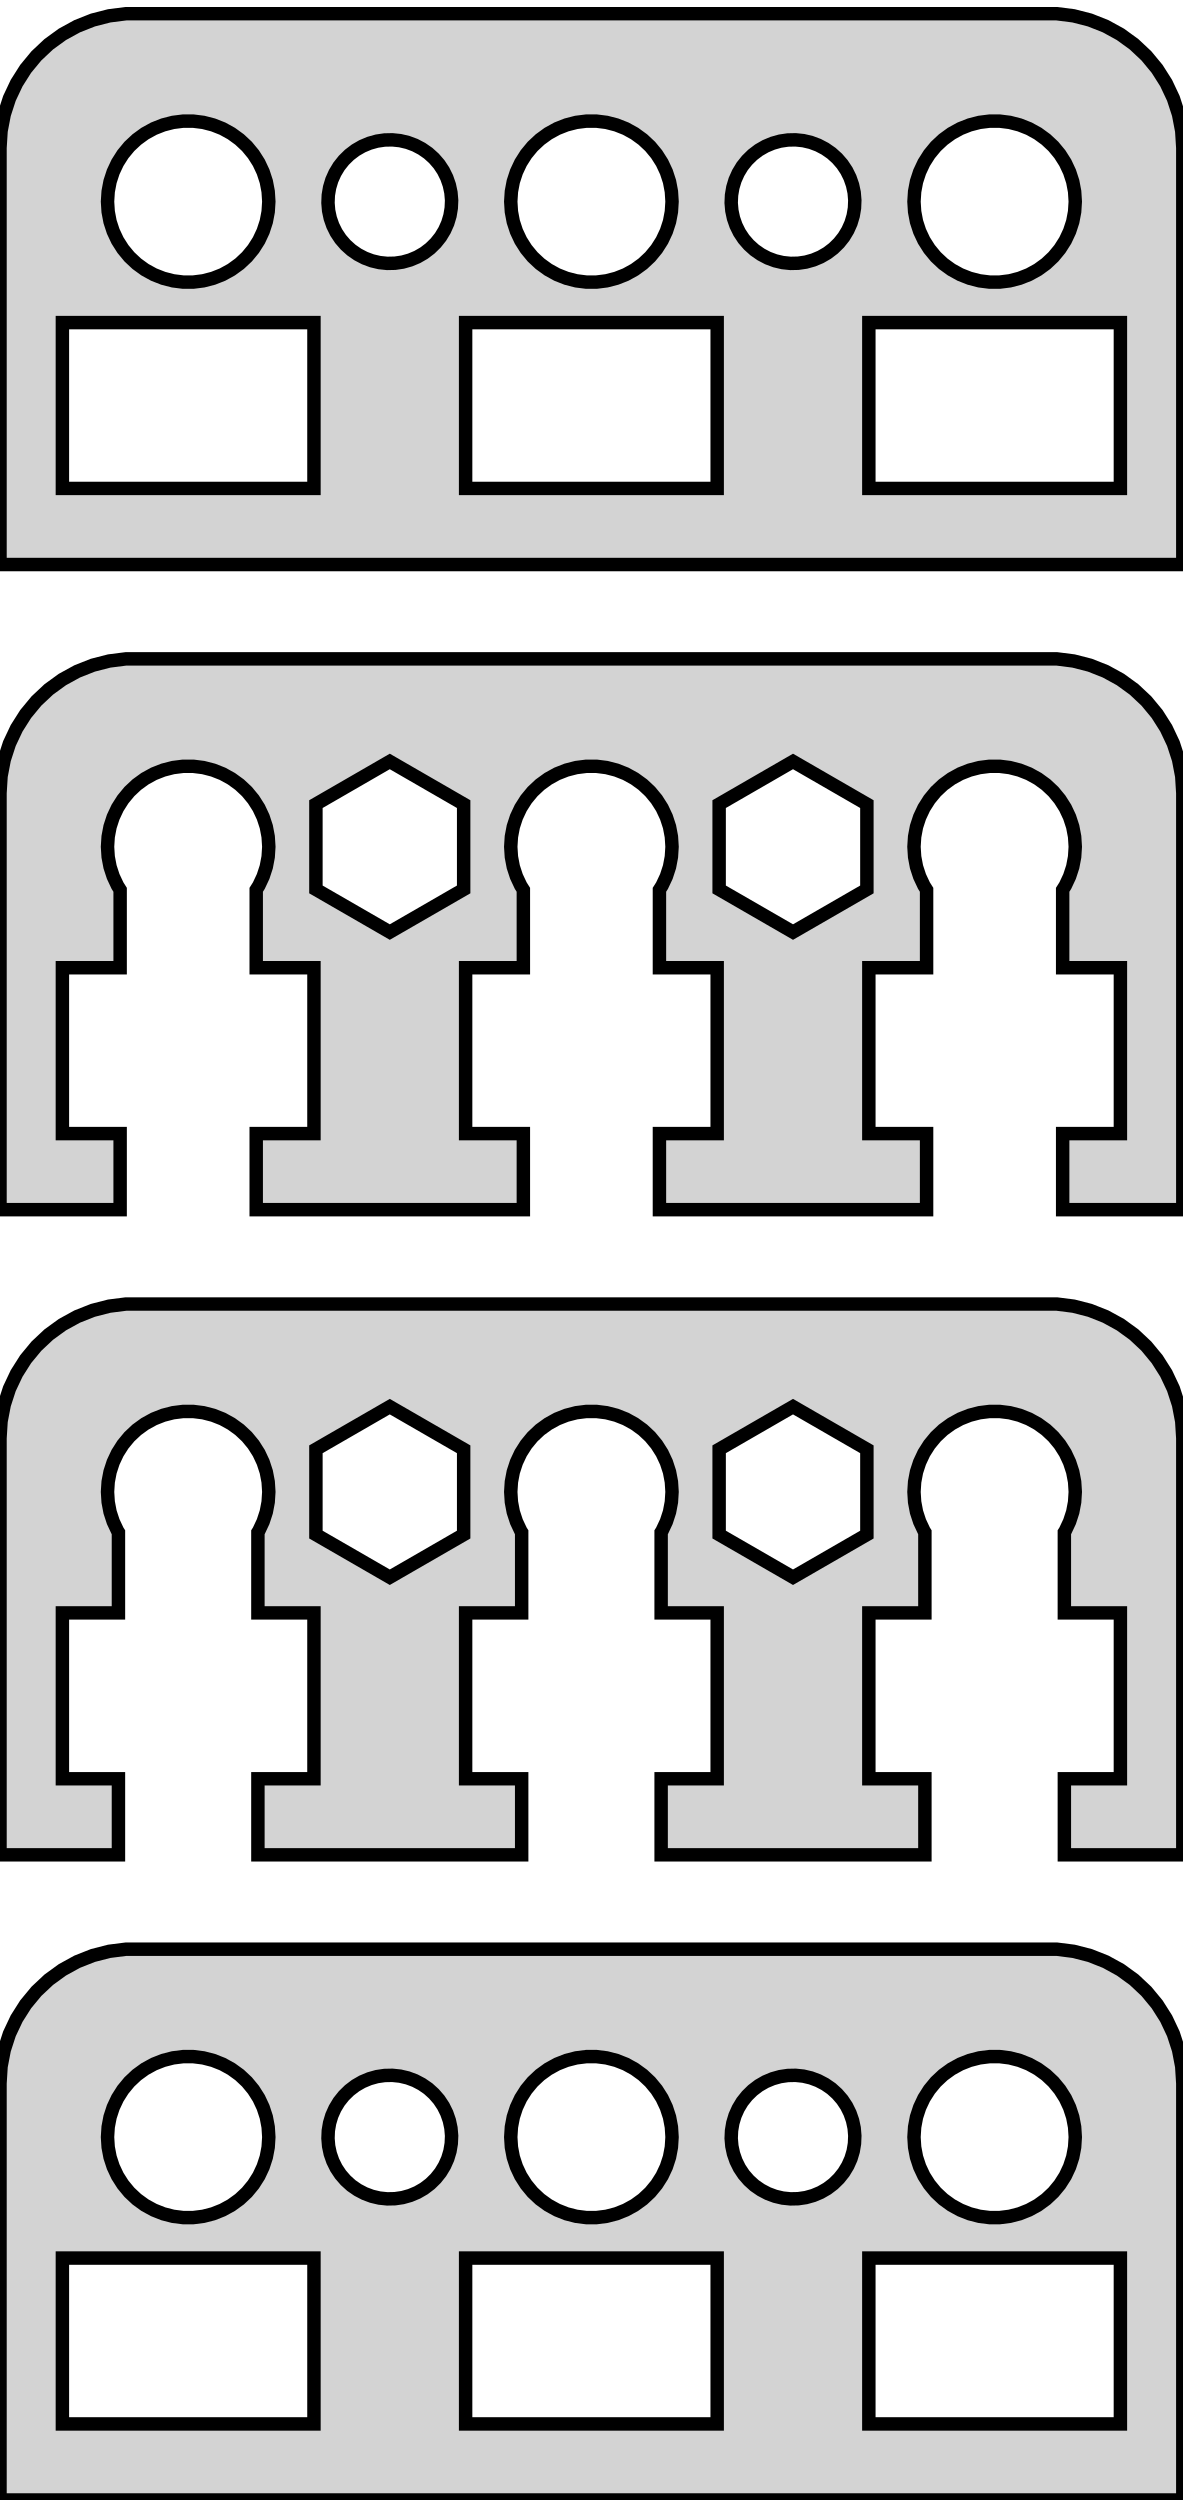
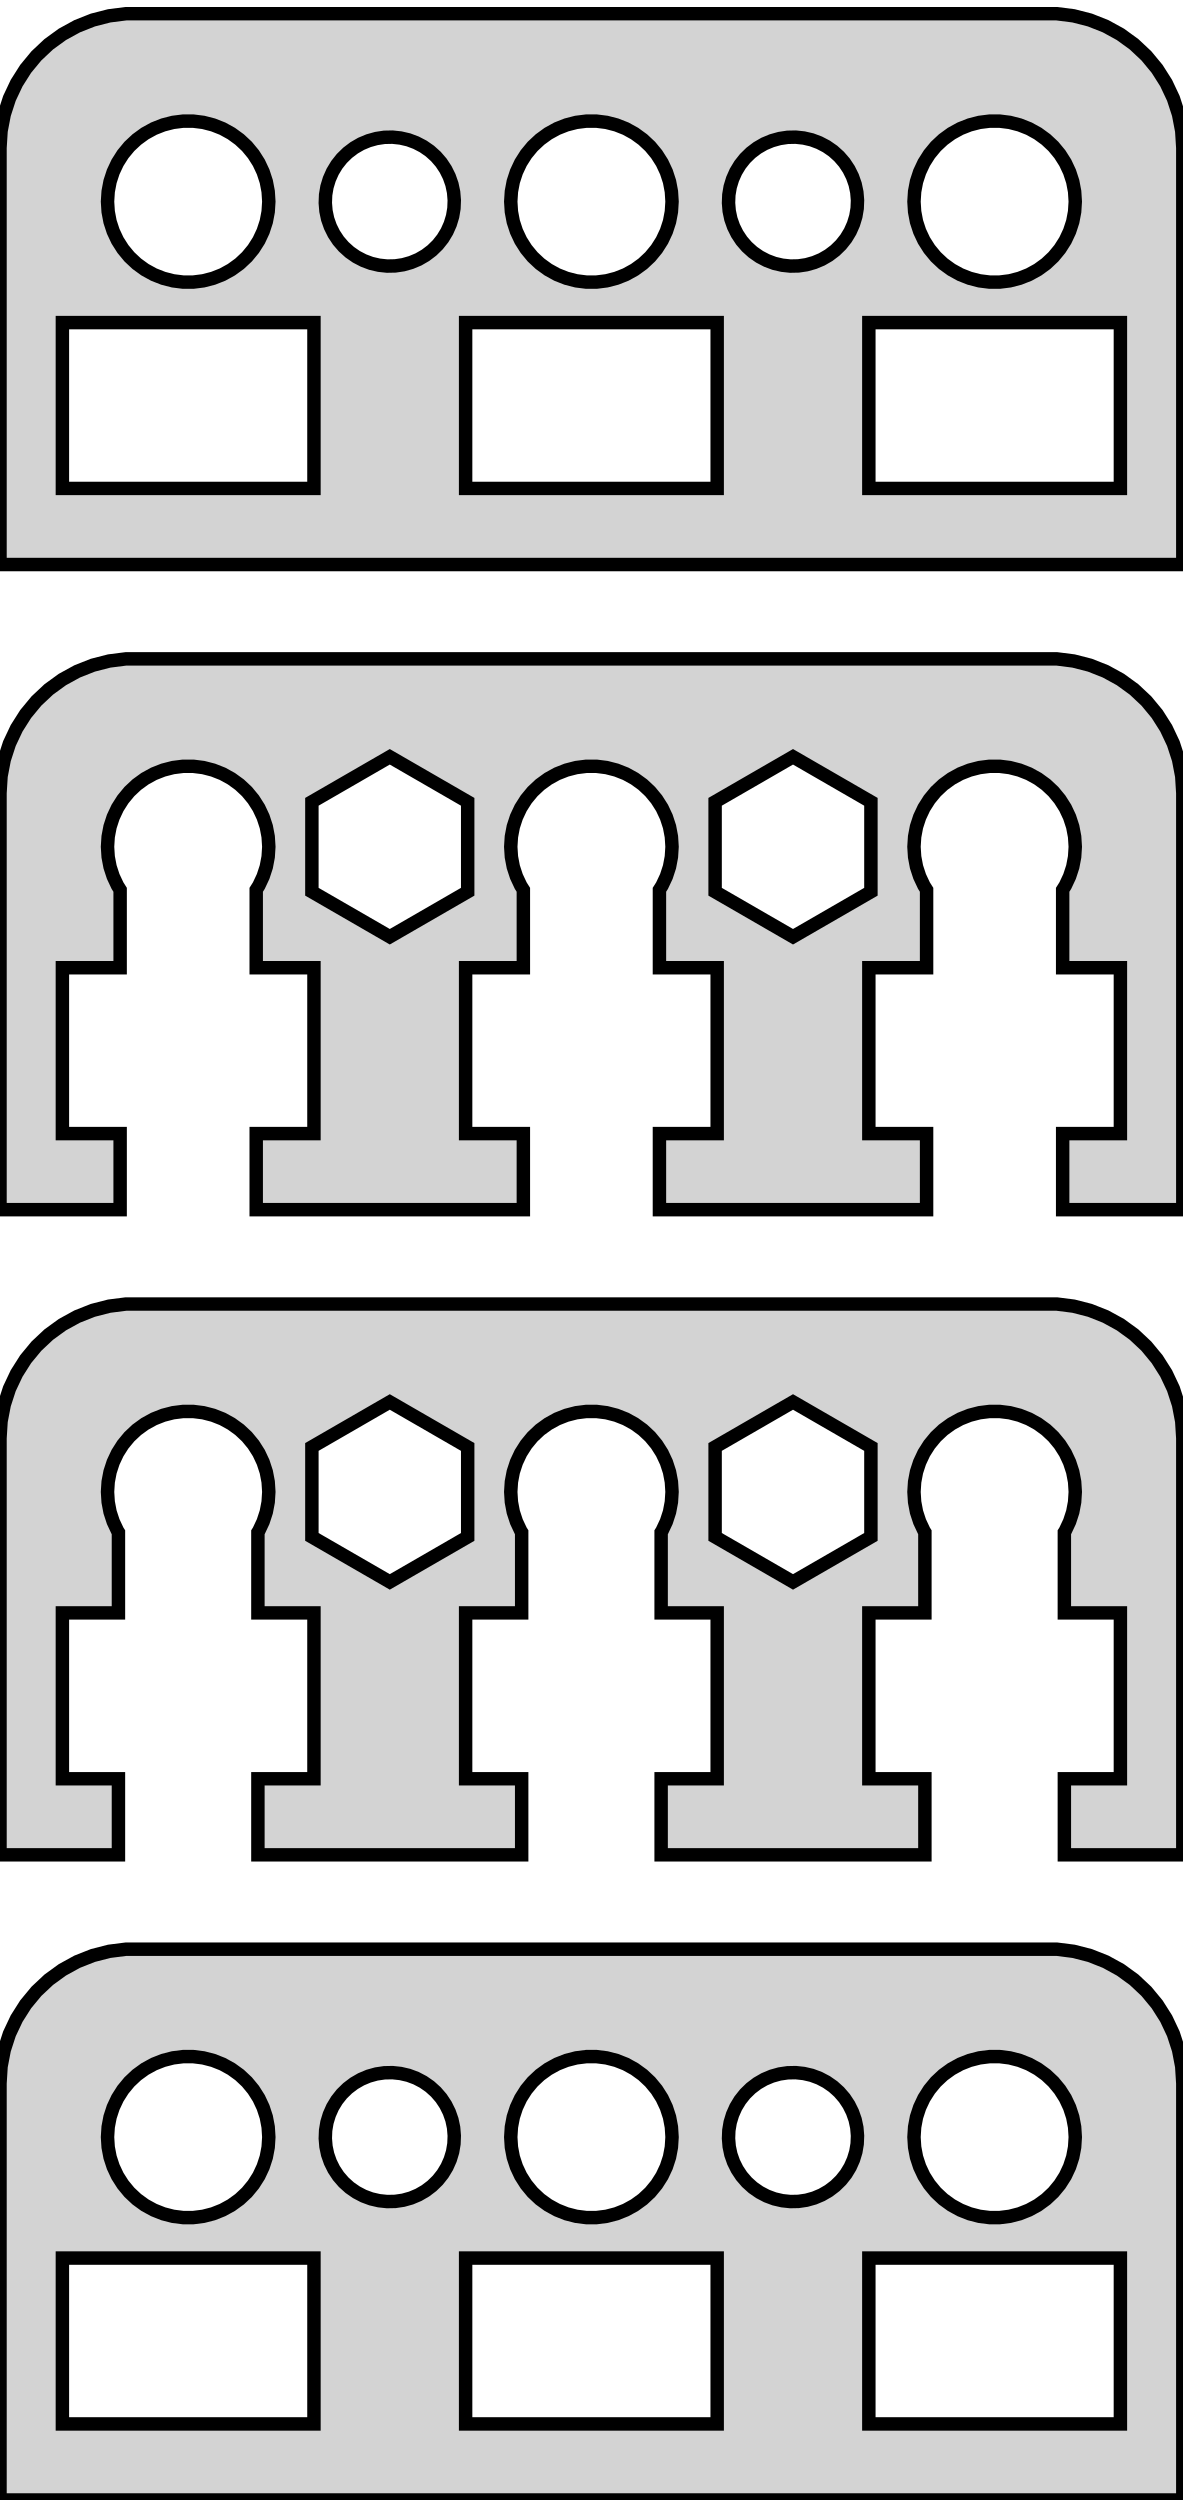
<svg xmlns="http://www.w3.org/2000/svg" width="44mm" height="93mm" viewBox="-22 -93 44 93" version="1.1">
-   <path d=" M 22,-87.5 L 21.961,-88.127 L 21.843,-88.743 L 21.649,-89.341 L 21.381,-89.909 L 21.045,-90.439  L 20.645,-90.923 L 20.187,-91.353 L 19.679,-91.722 L 19.129,-92.024 L 18.545,-92.255 L 17.937,-92.411  L 17.314,-92.49 L -17.314,-92.49 L -17.937,-92.411 L -18.545,-92.255 L -19.129,-92.024 L -19.679,-91.722  L -20.187,-91.353 L -20.645,-90.923 L -21.045,-90.439 L -21.381,-89.909 L -21.649,-89.341 L -21.843,-88.743  L -21.961,-88.127 L -22,-87.5 L -22,-72 L 22,-72 z M -15.188,-82.506 L -15.562,-82.553 L -15.927,-82.647 L -16.277,-82.785 L -16.608,-82.967 L -16.912,-83.188  L -17.187,-83.446 L -17.427,-83.737 L -17.629,-84.055 L -17.789,-84.396 L -17.906,-84.754 L -17.976,-85.124  L -18,-85.5 L -17.976,-85.876 L -17.906,-86.246 L -17.789,-86.604 L -17.629,-86.945 L -17.427,-87.263  L -17.187,-87.554 L -16.912,-87.811 L -16.608,-88.033 L -16.277,-88.215 L -15.927,-88.353 L -15.562,-88.447  L -15.188,-88.494 L -14.812,-88.494 L -14.438,-88.447 L -14.073,-88.353 L -13.723,-88.215 L -13.393,-88.033  L -13.088,-87.811 L -12.813,-87.554 L -12.573,-87.263 L -12.371,-86.945 L -12.211,-86.604 L -12.094,-86.246  L -12.024,-85.876 L -12,-85.5 L -12.024,-85.124 L -12.094,-84.754 L -12.211,-84.396 L -12.371,-84.055  L -12.573,-83.737 L -12.813,-83.446 L -13.088,-83.188 L -13.393,-82.967 L -13.723,-82.785 L -14.073,-82.647  L -14.438,-82.553 L -14.812,-82.506 z M 14.812,-82.506 L 14.438,-82.553 L 14.073,-82.647 L 13.723,-82.785 L 13.393,-82.967 L 13.088,-83.188  L 12.813,-83.446 L 12.573,-83.737 L 12.371,-84.055 L 12.211,-84.396 L 12.094,-84.754 L 12.024,-85.124  L 12,-85.5 L 12.024,-85.876 L 12.094,-86.246 L 12.211,-86.604 L 12.371,-86.945 L 12.573,-87.263  L 12.813,-87.554 L 13.088,-87.811 L 13.393,-88.033 L 13.723,-88.215 L 14.073,-88.353 L 14.438,-88.447  L 14.812,-88.494 L 15.188,-88.494 L 15.562,-88.447 L 15.927,-88.353 L 16.277,-88.215 L 16.608,-88.033  L 16.912,-87.811 L 17.187,-87.554 L 17.427,-87.263 L 17.629,-86.945 L 17.789,-86.604 L 17.906,-86.246  L 17.976,-85.876 L 18,-85.5 L 17.976,-85.124 L 17.906,-84.754 L 17.789,-84.396 L 17.629,-84.055  L 17.427,-83.737 L 17.187,-83.446 L 16.912,-83.188 L 16.608,-82.967 L 16.277,-82.785 L 15.927,-82.647  L 15.562,-82.553 L 15.188,-82.506 z M -0.188,-82.506 L -0.562,-82.553 L -0.927,-82.647 L -1.277,-82.785 L -1.607,-82.967 L -1.912,-83.188  L -2.187,-83.446 L -2.427,-83.737 L -2.629,-84.055 L -2.789,-84.396 L -2.906,-84.754 L -2.976,-85.124  L -3,-85.5 L -2.976,-85.876 L -2.906,-86.246 L -2.789,-86.604 L -2.629,-86.945 L -2.427,-87.263  L -2.187,-87.554 L -1.912,-87.811 L -1.607,-88.033 L -1.277,-88.215 L -0.927,-88.353 L -0.562,-88.447  L -0.188,-88.494 L 0.188,-88.494 L 0.562,-88.447 L 0.927,-88.353 L 1.277,-88.215 L 1.607,-88.033  L 1.912,-87.811 L 2.187,-87.554 L 2.427,-87.263 L 2.629,-86.945 L 2.789,-86.604 L 2.906,-86.246  L 2.976,-85.876 L 3,-85.5 L 2.976,-85.124 L 2.906,-84.754 L 2.789,-84.396 L 2.629,-84.055  L 2.427,-83.737 L 2.187,-83.446 L 1.912,-83.188 L 1.607,-82.967 L 1.277,-82.785 L 0.927,-82.647  L 0.562,-82.553 L 0.188,-82.506 z M 7.116,-83.232 L 6.835,-83.298 L 6.564,-83.399 L 6.309,-83.533 L 6.071,-83.698 L 5.857,-83.891  L 5.668,-84.109 L 5.508,-84.35 L 5.38,-84.609 L 5.285,-84.882 L 5.225,-85.164 L 5.2,-85.452  L 5.213,-85.74 L 5.261,-86.025 L 5.344,-86.302 L 5.462,-86.566 L 5.611,-86.813 L 5.791,-87.039  L 5.997,-87.241 L 6.227,-87.416 L 6.477,-87.56 L 6.744,-87.672 L 7.022,-87.75 L 7.308,-87.792  L 7.596,-87.798 L 7.884,-87.768 L 8.165,-87.702 L 8.435,-87.601 L 8.691,-87.467 L 8.929,-87.302  L 9.143,-87.109 L 9.332,-86.891 L 9.492,-86.65 L 9.62,-86.391 L 9.715,-86.118 L 9.775,-85.836  L 9.799,-85.548 L 9.787,-85.26 L 9.739,-84.975 L 9.656,-84.698 L 9.538,-84.434 L 9.389,-84.187  L 9.209,-83.961 L 9.003,-83.759 L 8.773,-83.584 L 8.523,-83.44 L 8.256,-83.328 L 7.978,-83.25  L 7.692,-83.208 L 7.404,-83.202 z M -7.884,-83.232 L -8.165,-83.298 L -8.435,-83.399 L -8.691,-83.533 L -8.929,-83.698 L -9.143,-83.891  L -9.332,-84.109 L -9.492,-84.35 L -9.62,-84.609 L -9.715,-84.882 L -9.775,-85.164 L -9.799,-85.452  L -9.787,-85.74 L -9.739,-86.025 L -9.656,-86.302 L -9.538,-86.566 L -9.389,-86.813 L -9.209,-87.039  L -9.003,-87.241 L -8.773,-87.416 L -8.523,-87.56 L -8.256,-87.672 L -7.978,-87.75 L -7.692,-87.792  L -7.404,-87.798 L -7.116,-87.768 L -6.835,-87.702 L -6.564,-87.601 L -6.309,-87.467 L -6.071,-87.302  L -5.857,-87.109 L -5.668,-86.891 L -5.508,-86.65 L -5.38,-86.391 L -5.285,-86.118 L -5.225,-85.836  L -5.2,-85.548 L -5.213,-85.26 L -5.261,-84.975 L -5.344,-84.698 L -5.462,-84.434 L -5.611,-84.187  L -5.791,-83.961 L -5.997,-83.759 L -6.227,-83.584 L -6.477,-83.44 L -6.744,-83.328 L -7.022,-83.25  L -7.308,-83.208 L -7.596,-83.202 z M -19.679,-74.83 L -19.679,-81 L -10.321,-81 L -10.321,-74.83 z M -4.679,-74.83 L -4.679,-81 L 4.679,-81 L 4.679,-74.83 z M 10.321,-74.83 L 10.321,-81 L 19.679,-81 L 19.679,-74.83 z M -17.531,-50.83 L -19.679,-50.83 L -19.679,-57 L -17.531,-57 L -17.531,-59.9 L -17.629,-60.055  L -17.789,-60.396 L -17.906,-60.754 L -17.976,-61.124 L -18,-61.5 L -17.976,-61.876 L -17.906,-62.246  L -17.789,-62.604 L -17.629,-62.945 L -17.427,-63.263 L -17.187,-63.554 L -16.912,-63.812 L -16.608,-64.033  L -16.277,-64.215 L -15.927,-64.353 L -15.562,-64.447 L -15.188,-64.494 L -14.812,-64.494 L -14.438,-64.447  L -14.073,-64.353 L -13.723,-64.215 L -13.393,-64.033 L -13.088,-63.812 L -12.813,-63.554 L -12.573,-63.263  L -12.371,-62.945 L -12.211,-62.604 L -12.094,-62.246 L -12.024,-61.876 L -12,-61.5 L -12.024,-61.124  L -12.094,-60.754 L -12.211,-60.396 L -12.371,-60.055 L -12.469,-59.9 L -12.469,-57 L -10.321,-57  L -10.321,-50.83 L -12.469,-50.83 L -12.469,-48 L -2.531,-48 L -2.531,-50.83 L -4.679,-50.83  L -4.679,-57 L -2.531,-57 L -2.531,-59.9 L -2.629,-60.055 L -2.789,-60.396 L -2.906,-60.754  L -2.976,-61.124 L -3,-61.5 L -2.976,-61.876 L -2.906,-62.246 L -2.789,-62.604 L -2.629,-62.945  L -2.427,-63.263 L -2.187,-63.554 L -1.912,-63.812 L -1.607,-64.033 L -1.277,-64.215 L -0.927,-64.353  L -0.562,-64.447 L -0.188,-64.494 L 0.188,-64.494 L 0.562,-64.447 L 0.927,-64.353 L 1.277,-64.215  L 1.607,-64.033 L 1.912,-63.812 L 2.187,-63.554 L 2.427,-63.263 L 2.629,-62.945 L 2.789,-62.604  L 2.906,-62.246 L 2.976,-61.876 L 3,-61.5 L 2.976,-61.124 L 2.906,-60.754 L 2.789,-60.396  L 2.629,-60.055 L 2.531,-59.9 L 2.531,-57 L 4.679,-57 L 4.679,-50.83 L 2.531,-50.83  L 2.531,-48 L 12.469,-48 L 12.469,-50.83 L 10.321,-50.83 L 10.321,-57 L 12.469,-57  L 12.469,-59.9 L 12.371,-60.055 L 12.211,-60.396 L 12.094,-60.754 L 12.024,-61.124 L 12,-61.5  L 12.024,-61.876 L 12.094,-62.246 L 12.211,-62.604 L 12.371,-62.945 L 12.573,-63.263 L 12.813,-63.554  L 13.088,-63.812 L 13.393,-64.033 L 13.723,-64.215 L 14.073,-64.353 L 14.438,-64.447 L 14.812,-64.494  L 15.188,-64.494 L 15.562,-64.447 L 15.927,-64.353 L 16.277,-64.215 L 16.608,-64.033 L 16.912,-63.812  L 17.187,-63.554 L 17.427,-63.263 L 17.629,-62.945 L 17.789,-62.604 L 17.906,-62.246 L 17.976,-61.876  L 18,-61.5 L 17.976,-61.124 L 17.906,-60.754 L 17.789,-60.396 L 17.629,-60.055 L 17.531,-59.9  L 17.531,-57 L 19.679,-57 L 19.679,-50.83 L 17.531,-50.83 L 17.531,-48 L 22,-48  L 22,-63.5 L 21.961,-64.127 L 21.843,-64.743 L 21.649,-65.341 L 21.381,-65.909 L 21.045,-66.439  L 20.645,-66.923 L 20.187,-67.353 L 19.679,-67.722 L 19.129,-68.024 L 18.545,-68.255 L 17.937,-68.411  L 17.314,-68.49 L -17.314,-68.49 L -17.937,-68.411 L -18.545,-68.255 L -19.129,-68.024 L -19.679,-67.722  L -20.187,-67.353 L -20.645,-66.923 L -21.045,-66.439 L -21.381,-65.909 L -21.649,-65.341 L -21.843,-64.743  L -21.961,-64.127 L -22,-63.5 L -22,-48 L -17.531,-48 z M -10.248,-59.913 L -10.248,-63.087 L -7.5,-64.674 L -4.752,-63.087 L -4.752,-59.913 L -7.5,-58.327  z M 4.752,-59.913 L 4.752,-63.087 L 7.5,-64.674 L 10.248,-63.087 L 10.248,-59.913 L 7.5,-58.327  z M -17.594,-26.83 L -19.679,-26.83 L -19.679,-33 L -17.594,-33 L -17.594,-36 L -17.629,-36.055  L -17.789,-36.396 L -17.906,-36.754 L -17.976,-37.124 L -18,-37.5 L -17.976,-37.876 L -17.906,-38.246  L -17.789,-38.604 L -17.629,-38.945 L -17.427,-39.263 L -17.187,-39.554 L -16.912,-39.812 L -16.608,-40.033  L -16.277,-40.215 L -15.927,-40.353 L -15.562,-40.447 L -15.188,-40.494 L -14.812,-40.494 L -14.438,-40.447  L -14.073,-40.353 L -13.723,-40.215 L -13.393,-40.033 L -13.088,-39.812 L -12.813,-39.554 L -12.573,-39.263  L -12.371,-38.945 L -12.211,-38.604 L -12.094,-38.246 L -12.024,-37.876 L -12,-37.5 L -12.024,-37.124  L -12.094,-36.754 L -12.211,-36.396 L -12.371,-36.055 L -12.406,-36 L -12.406,-33 L -10.321,-33  L -10.321,-26.83 L -12.406,-26.83 L -12.406,-24 L -2.594,-24 L -2.594,-26.83 L -4.679,-26.83  L -4.679,-33 L -2.594,-33 L -2.594,-36 L -2.629,-36.055 L -2.789,-36.396 L -2.906,-36.754  L -2.976,-37.124 L -3,-37.5 L -2.976,-37.876 L -2.906,-38.246 L -2.789,-38.604 L -2.629,-38.945  L -2.427,-39.263 L -2.187,-39.554 L -1.912,-39.812 L -1.607,-40.033 L -1.277,-40.215 L -0.927,-40.353  L -0.562,-40.447 L -0.188,-40.494 L 0.188,-40.494 L 0.562,-40.447 L 0.927,-40.353 L 1.277,-40.215  L 1.607,-40.033 L 1.912,-39.812 L 2.187,-39.554 L 2.427,-39.263 L 2.629,-38.945 L 2.789,-38.604  L 2.906,-38.246 L 2.976,-37.876 L 3,-37.5 L 2.976,-37.124 L 2.906,-36.754 L 2.789,-36.396  L 2.629,-36.055 L 2.594,-36 L 2.594,-33 L 4.679,-33 L 4.679,-26.83 L 2.594,-26.83  L 2.594,-24 L 12.406,-24 L 12.406,-26.83 L 10.321,-26.83 L 10.321,-33 L 12.406,-33  L 12.406,-36 L 12.371,-36.055 L 12.211,-36.396 L 12.094,-36.754 L 12.024,-37.124 L 12,-37.5  L 12.024,-37.876 L 12.094,-38.246 L 12.211,-38.604 L 12.371,-38.945 L 12.573,-39.263 L 12.813,-39.554  L 13.088,-39.812 L 13.393,-40.033 L 13.723,-40.215 L 14.073,-40.353 L 14.438,-40.447 L 14.812,-40.494  L 15.188,-40.494 L 15.562,-40.447 L 15.927,-40.353 L 16.277,-40.215 L 16.608,-40.033 L 16.912,-39.812  L 17.187,-39.554 L 17.427,-39.263 L 17.629,-38.945 L 17.789,-38.604 L 17.906,-38.246 L 17.976,-37.876  L 18,-37.5 L 17.976,-37.124 L 17.906,-36.754 L 17.789,-36.396 L 17.629,-36.055 L 17.594,-36  L 17.594,-33 L 19.679,-33 L 19.679,-26.83 L 17.594,-26.83 L 17.594,-24 L 22,-24  L 22,-39.5 L 21.961,-40.127 L 21.843,-40.743 L 21.649,-41.341 L 21.381,-41.909 L 21.045,-42.439  L 20.645,-42.923 L 20.187,-43.353 L 19.679,-43.722 L 19.129,-44.024 L 18.545,-44.255 L 17.937,-44.411  L 17.314,-44.49 L -17.314,-44.49 L -17.937,-44.411 L -18.545,-44.255 L -19.129,-44.024 L -19.679,-43.722  L -20.187,-43.353 L -20.645,-42.923 L -21.045,-42.439 L -21.381,-41.909 L -21.649,-41.341 L -21.843,-40.743  L -21.961,-40.127 L -22,-39.5 L -22,-24 L -17.594,-24 z M 4.752,-35.913 L 4.752,-39.087 L 7.5,-40.673 L 10.248,-39.087 L 10.248,-35.913 L 7.5,-34.327  z M -10.248,-35.913 L -10.248,-39.087 L -7.5,-40.673 L -4.752,-39.087 L -4.752,-35.913 L -7.5,-34.327  z M 22,-15.5 L 21.961,-16.127 L 21.843,-16.743 L 21.649,-17.341 L 21.381,-17.909 L 21.045,-18.439  L 20.645,-18.923 L 20.187,-19.353 L 19.679,-19.722 L 19.129,-20.024 L 18.545,-20.255 L 17.937,-20.411  L 17.314,-20.49 L -17.314,-20.49 L -17.937,-20.411 L -18.545,-20.255 L -19.129,-20.024 L -19.679,-19.722  L -20.187,-19.353 L -20.645,-18.923 L -21.045,-18.439 L -21.381,-17.909 L -21.649,-17.341 L -21.843,-16.743  L -21.961,-16.127 L -22,-15.5 L -22,-0 L 22,-0 z M -15.188,-10.506 L -15.562,-10.553 L -15.927,-10.647 L -16.277,-10.786 L -16.608,-10.967 L -16.912,-11.188  L -17.187,-11.446 L -17.427,-11.737 L -17.629,-12.055 L -17.789,-12.396 L -17.906,-12.754 L -17.976,-13.124  L -18,-13.5 L -17.976,-13.876 L -17.906,-14.246 L -17.789,-14.604 L -17.629,-14.945 L -17.427,-15.263  L -17.187,-15.554 L -16.912,-15.812 L -16.608,-16.033 L -16.277,-16.215 L -15.927,-16.353 L -15.562,-16.447  L -15.188,-16.494 L -14.812,-16.494 L -14.438,-16.447 L -14.073,-16.353 L -13.723,-16.215 L -13.393,-16.033  L -13.088,-15.812 L -12.813,-15.554 L -12.573,-15.263 L -12.371,-14.945 L -12.211,-14.604 L -12.094,-14.246  L -12.024,-13.876 L -12,-13.5 L -12.024,-13.124 L -12.094,-12.754 L -12.211,-12.396 L -12.371,-12.055  L -12.573,-11.737 L -12.813,-11.446 L -13.088,-11.188 L -13.393,-10.967 L -13.723,-10.786 L -14.073,-10.647  L -14.438,-10.553 L -14.812,-10.506 z M 14.812,-10.506 L 14.438,-10.553 L 14.073,-10.647 L 13.723,-10.786 L 13.393,-10.967 L 13.088,-11.188  L 12.813,-11.446 L 12.573,-11.737 L 12.371,-12.055 L 12.211,-12.396 L 12.094,-12.754 L 12.024,-13.124  L 12,-13.5 L 12.024,-13.876 L 12.094,-14.246 L 12.211,-14.604 L 12.371,-14.945 L 12.573,-15.263  L 12.813,-15.554 L 13.088,-15.812 L 13.393,-16.033 L 13.723,-16.215 L 14.073,-16.353 L 14.438,-16.447  L 14.812,-16.494 L 15.188,-16.494 L 15.562,-16.447 L 15.927,-16.353 L 16.277,-16.215 L 16.608,-16.033  L 16.912,-15.812 L 17.187,-15.554 L 17.427,-15.263 L 17.629,-14.945 L 17.789,-14.604 L 17.906,-14.246  L 17.976,-13.876 L 18,-13.5 L 17.976,-13.124 L 17.906,-12.754 L 17.789,-12.396 L 17.629,-12.055  L 17.427,-11.737 L 17.187,-11.446 L 16.912,-11.188 L 16.608,-10.967 L 16.277,-10.786 L 15.927,-10.647  L 15.562,-10.553 L 15.188,-10.506 z M -0.188,-10.506 L -0.562,-10.553 L -0.927,-10.647 L -1.277,-10.786 L -1.607,-10.967 L -1.912,-11.188  L -2.187,-11.446 L -2.427,-11.737 L -2.629,-12.055 L -2.789,-12.396 L -2.906,-12.754 L -2.976,-13.124  L -3,-13.5 L -2.976,-13.876 L -2.906,-14.246 L -2.789,-14.604 L -2.629,-14.945 L -2.427,-15.263  L -2.187,-15.554 L -1.912,-15.812 L -1.607,-16.033 L -1.277,-16.215 L -0.927,-16.353 L -0.562,-16.447  L -0.188,-16.494 L 0.188,-16.494 L 0.562,-16.447 L 0.927,-16.353 L 1.277,-16.215 L 1.607,-16.033  L 1.912,-15.812 L 2.187,-15.554 L 2.427,-15.263 L 2.629,-14.945 L 2.789,-14.604 L 2.906,-14.246  L 2.976,-13.876 L 3,-13.5 L 2.976,-13.124 L 2.906,-12.754 L 2.789,-12.396 L 2.629,-12.055  L 2.427,-11.737 L 2.187,-11.446 L 1.912,-11.188 L 1.607,-10.967 L 1.277,-10.786 L 0.927,-10.647  L 0.562,-10.553 L 0.188,-10.506 z M 7.116,-11.232 L 6.835,-11.298 L 6.564,-11.399 L 6.309,-11.533 L 6.071,-11.697 L 5.857,-11.891  L 5.668,-12.109 L 5.508,-12.35 L 5.38,-12.609 L 5.285,-12.882 L 5.225,-13.164 L 5.2,-13.452  L 5.213,-13.74 L 5.261,-14.025 L 5.344,-14.302 L 5.462,-14.566 L 5.611,-14.813 L 5.791,-15.039  L 5.997,-15.241 L 6.227,-15.416 L 6.477,-15.56 L 6.744,-15.672 L 7.022,-15.75 L 7.308,-15.792  L 7.596,-15.798 L 7.884,-15.768 L 8.165,-15.702 L 8.435,-15.601 L 8.691,-15.467 L 8.929,-15.303  L 9.143,-15.109 L 9.332,-14.891 L 9.492,-14.65 L 9.62,-14.391 L 9.715,-14.118 L 9.775,-13.836  L 9.799,-13.548 L 9.787,-13.26 L 9.739,-12.975 L 9.656,-12.698 L 9.538,-12.434 L 9.389,-12.187  L 9.209,-11.961 L 9.003,-11.759 L 8.773,-11.584 L 8.523,-11.44 L 8.256,-11.328 L 7.978,-11.25  L 7.692,-11.208 L 7.404,-11.202 z M -7.884,-11.232 L -8.165,-11.298 L -8.435,-11.399 L -8.691,-11.533 L -8.929,-11.697 L -9.143,-11.891  L -9.332,-12.109 L -9.492,-12.35 L -9.62,-12.609 L -9.715,-12.882 L -9.775,-13.164 L -9.799,-13.452  L -9.787,-13.74 L -9.739,-14.025 L -9.656,-14.302 L -9.538,-14.566 L -9.389,-14.813 L -9.209,-15.039  L -9.003,-15.241 L -8.773,-15.416 L -8.523,-15.56 L -8.256,-15.672 L -7.978,-15.75 L -7.692,-15.792  L -7.404,-15.798 L -7.116,-15.768 L -6.835,-15.702 L -6.564,-15.601 L -6.309,-15.467 L -6.071,-15.303  L -5.857,-15.109 L -5.668,-14.891 L -5.508,-14.65 L -5.38,-14.391 L -5.285,-14.118 L -5.225,-13.836  L -5.2,-13.548 L -5.213,-13.26 L -5.261,-12.975 L -5.344,-12.698 L -5.462,-12.434 L -5.611,-12.187  L -5.791,-11.961 L -5.997,-11.759 L -6.227,-11.584 L -6.477,-11.44 L -6.744,-11.328 L -7.022,-11.25  L -7.308,-11.208 L -7.596,-11.202 z M -19.679,-2.83 L -19.679,-9 L -10.321,-9 L -10.321,-2.83 z M -4.679,-2.83 L -4.679,-9 L 4.679,-9 L 4.679,-2.83 z M 10.321,-2.83 L 10.321,-9 L 19.679,-9 L 19.679,-2.83 z " stroke="black" fill="lightgray" stroke-width="0.5" />
+   <path d=" M 22,-87.5 L 21.961,-88.127 L 21.843,-88.743 L 21.649,-89.341 L 21.381,-89.909 L 21.045,-90.439  L 20.645,-90.923 L 20.187,-91.353 L 19.679,-91.722 L 19.129,-92.024 L 18.545,-92.255 L 17.937,-92.411  L 17.314,-92.49 L -17.314,-92.49 L -17.937,-92.411 L -18.545,-92.255 L -19.129,-92.024 L -19.679,-91.722  L -20.187,-91.353 L -20.645,-90.923 L -21.045,-90.439 L -21.381,-89.909 L -21.649,-89.341 L -21.843,-88.743  L -21.961,-88.127 L -22,-87.5 L -22,-72 L 22,-72 z M 14.812,-82.506 L 14.438,-82.553 L 14.073,-82.647 L 13.723,-82.785 L 13.393,-82.967 L 13.088,-83.188  L 12.813,-83.446 L 12.573,-83.737 L 12.371,-84.055 L 12.211,-84.396 L 12.094,-84.754 L 12.024,-85.124  L 12,-85.5 L 12.024,-85.876 L 12.094,-86.246 L 12.211,-86.604 L 12.371,-86.945 L 12.573,-87.263  L 12.813,-87.554 L 13.088,-87.811 L 13.393,-88.033 L 13.723,-88.215 L 14.073,-88.353 L 14.438,-88.447  L 14.812,-88.494 L 15.188,-88.494 L 15.562,-88.447 L 15.927,-88.353 L 16.277,-88.215 L 16.608,-88.033  L 16.912,-87.811 L 17.187,-87.554 L 17.427,-87.263 L 17.629,-86.945 L 17.789,-86.604 L 17.906,-86.246  L 17.976,-85.876 L 18,-85.5 L 17.976,-85.124 L 17.906,-84.754 L 17.789,-84.396 L 17.629,-84.055  L 17.427,-83.737 L 17.187,-83.446 L 16.912,-83.188 L 16.608,-82.967 L 16.277,-82.785 L 15.927,-82.647  L 15.562,-82.553 L 15.188,-82.506 z M -0.188,-82.506 L -0.562,-82.553 L -0.927,-82.647 L -1.277,-82.785 L -1.607,-82.967 L -1.912,-83.188  L -2.187,-83.446 L -2.427,-83.737 L -2.629,-84.055 L -2.789,-84.396 L -2.906,-84.754 L -2.976,-85.124  L -3,-85.5 L -2.976,-85.876 L -2.906,-86.246 L -2.789,-86.604 L -2.629,-86.945 L -2.427,-87.263  L -2.187,-87.554 L -1.912,-87.811 L -1.607,-88.033 L -1.277,-88.215 L -0.927,-88.353 L -0.562,-88.447  L -0.188,-88.494 L 0.188,-88.494 L 0.562,-88.447 L 0.927,-88.353 L 1.277,-88.215 L 1.607,-88.033  L 1.912,-87.811 L 2.187,-87.554 L 2.427,-87.263 L 2.629,-86.945 L 2.789,-86.604 L 2.906,-86.246  L 2.976,-85.876 L 3,-85.5 L 2.976,-85.124 L 2.906,-84.754 L 2.789,-84.396 L 2.629,-84.055  L 2.427,-83.737 L 2.187,-83.446 L 1.912,-83.188 L 1.607,-82.967 L 1.277,-82.785 L 0.927,-82.647  L 0.562,-82.553 L 0.188,-82.506 z M -15.188,-82.506 L -15.562,-82.553 L -15.927,-82.647 L -16.277,-82.785 L -16.608,-82.967 L -16.912,-83.188  L -17.187,-83.446 L -17.427,-83.737 L -17.629,-84.055 L -17.789,-84.396 L -17.906,-84.754 L -17.976,-85.124  L -18,-85.5 L -17.976,-85.876 L -17.906,-86.246 L -17.789,-86.604 L -17.629,-86.945 L -17.427,-87.263  L -17.187,-87.554 L -16.912,-87.811 L -16.608,-88.033 L -16.277,-88.215 L -15.927,-88.353 L -15.562,-88.447  L -15.188,-88.494 L -14.812,-88.494 L -14.438,-88.447 L -14.073,-88.353 L -13.723,-88.215 L -13.393,-88.033  L -13.088,-87.811 L -12.813,-87.554 L -12.573,-87.263 L -12.371,-86.945 L -12.211,-86.604 L -12.094,-86.246  L -12.024,-85.876 L -12,-85.5 L -12.024,-85.124 L -12.094,-84.754 L -12.211,-84.396 L -12.371,-84.055  L -12.573,-83.737 L -12.813,-83.446 L -13.088,-83.188 L -13.393,-82.967 L -13.723,-82.785 L -14.073,-82.647  L -14.438,-82.553 L -14.812,-82.506 z M -7.9,-83.134 L -8.194,-83.202 L -8.476,-83.308 L -8.743,-83.447 L -8.991,-83.619 L -9.215,-83.821  L -9.412,-84.049 L -9.578,-84.3 L -9.712,-84.57 L -9.812,-84.855 L -9.874,-85.149 L -9.899,-85.45  L -9.887,-85.751 L -9.837,-86.048 L -9.749,-86.337 L -9.627,-86.612 L -9.471,-86.87 L -9.284,-87.106  L -9.068,-87.317 L -8.828,-87.499 L -8.567,-87.65 L -8.289,-87.766 L -7.999,-87.847 L -7.701,-87.892  L -7.399,-87.898 L -7.1,-87.866 L -6.806,-87.798 L -6.524,-87.692 L -6.257,-87.553 L -6.009,-87.381  L -5.785,-87.179 L -5.588,-86.951 L -5.422,-86.7 L -5.288,-86.43 L -5.188,-86.145 L -5.126,-85.851  L -5.101,-85.55 L -5.113,-85.249 L -5.163,-84.952 L -5.251,-84.663 L -5.373,-84.388 L -5.529,-84.13  L -5.716,-83.894 L -5.932,-83.683 L -6.172,-83.501 L -6.433,-83.35 L -6.711,-83.234 L -7.001,-83.152  L -7.299,-83.108 L -7.6,-83.102 z M 7.1,-83.134 L 6.806,-83.202 L 6.524,-83.308 L 6.257,-83.447 L 6.009,-83.619 L 5.785,-83.821  L 5.588,-84.049 L 5.422,-84.3 L 5.288,-84.57 L 5.188,-84.855 L 5.126,-85.149 L 5.101,-85.45  L 5.113,-85.751 L 5.163,-86.048 L 5.251,-86.337 L 5.373,-86.612 L 5.529,-86.87 L 5.716,-87.106  L 5.932,-87.317 L 6.172,-87.499 L 6.433,-87.65 L 6.711,-87.766 L 7.001,-87.847 L 7.299,-87.892  L 7.6,-87.898 L 7.9,-87.866 L 8.194,-87.798 L 8.476,-87.692 L 8.743,-87.553 L 8.991,-87.381  L 9.215,-87.179 L 9.412,-86.951 L 9.578,-86.7 L 9.712,-86.43 L 9.812,-86.145 L 9.874,-85.851  L 9.899,-85.55 L 9.887,-85.249 L 9.837,-84.952 L 9.749,-84.663 L 9.627,-84.388 L 9.471,-84.13  L 9.284,-83.894 L 9.068,-83.683 L 8.828,-83.501 L 8.567,-83.35 L 8.289,-83.234 L 7.999,-83.152  L 7.701,-83.108 L 7.399,-83.102 z M -4.679,-74.83 L -4.679,-81 L 4.679,-81 L 4.679,-74.83 z M -19.679,-74.83 L -19.679,-81 L -10.321,-81 L -10.321,-74.83 z M 10.321,-74.83 L 10.321,-81 L 19.679,-81 L 19.679,-74.83 z M -17.531,-50.83 L -19.679,-50.83 L -19.679,-57 L -17.531,-57 L -17.531,-59.9 L -17.629,-60.055  L -17.789,-60.396 L -17.906,-60.754 L -17.976,-61.124 L -18,-61.5 L -17.976,-61.876 L -17.906,-62.246  L -17.789,-62.604 L -17.629,-62.945 L -17.427,-63.263 L -17.187,-63.554 L -16.912,-63.812 L -16.608,-64.033  L -16.277,-64.215 L -15.927,-64.353 L -15.562,-64.447 L -15.188,-64.494 L -14.812,-64.494 L -14.438,-64.447  L -14.073,-64.353 L -13.723,-64.215 L -13.393,-64.033 L -13.088,-63.812 L -12.813,-63.554 L -12.573,-63.263  L -12.371,-62.945 L -12.211,-62.604 L -12.094,-62.246 L -12.024,-61.876 L -12,-61.5 L -12.024,-61.124  L -12.094,-60.754 L -12.211,-60.396 L -12.371,-60.055 L -12.469,-59.9 L -12.469,-57 L -10.321,-57  L -10.321,-50.83 L -12.469,-50.83 L -12.469,-48 L -2.531,-48 L -2.531,-50.83 L -4.679,-50.83  L -4.679,-57 L -2.531,-57 L -2.531,-59.9 L -2.629,-60.055 L -2.789,-60.396 L -2.906,-60.754  L -2.976,-61.124 L -3,-61.5 L -2.976,-61.876 L -2.906,-62.246 L -2.789,-62.604 L -2.629,-62.945  L -2.427,-63.263 L -2.187,-63.554 L -1.912,-63.812 L -1.607,-64.033 L -1.277,-64.215 L -0.927,-64.353  L -0.562,-64.447 L -0.188,-64.494 L 0.188,-64.494 L 0.562,-64.447 L 0.927,-64.353 L 1.277,-64.215  L 1.607,-64.033 L 1.912,-63.812 L 2.187,-63.554 L 2.427,-63.263 L 2.629,-62.945 L 2.789,-62.604  L 2.906,-62.246 L 2.976,-61.876 L 3,-61.5 L 2.976,-61.124 L 2.906,-60.754 L 2.789,-60.396  L 2.629,-60.055 L 2.531,-59.9 L 2.531,-57 L 4.679,-57 L 4.679,-50.83 L 2.531,-50.83  L 2.531,-48 L 12.469,-48 L 12.469,-50.83 L 10.321,-50.83 L 10.321,-57 L 12.469,-57  L 12.469,-59.9 L 12.371,-60.055 L 12.211,-60.396 L 12.094,-60.754 L 12.024,-61.124 L 12,-61.5  L 12.024,-61.876 L 12.094,-62.246 L 12.211,-62.604 L 12.371,-62.945 L 12.573,-63.263 L 12.813,-63.554  L 13.088,-63.812 L 13.393,-64.033 L 13.723,-64.215 L 14.073,-64.353 L 14.438,-64.447 L 14.812,-64.494  L 15.188,-64.494 L 15.562,-64.447 L 15.927,-64.353 L 16.277,-64.215 L 16.608,-64.033 L 16.912,-63.812  L 17.187,-63.554 L 17.427,-63.263 L 17.629,-62.945 L 17.789,-62.604 L 17.906,-62.246 L 17.976,-61.876  L 18,-61.5 L 17.976,-61.124 L 17.906,-60.754 L 17.789,-60.396 L 17.629,-60.055 L 17.531,-59.9  L 17.531,-57 L 19.679,-57 L 19.679,-50.83 L 17.531,-50.83 L 17.531,-48 L 22,-48  L 22,-63.5 L 21.961,-64.127 L 21.843,-64.743 L 21.649,-65.341 L 21.381,-65.909 L 21.045,-66.439  L 20.645,-66.923 L 20.187,-67.353 L 19.679,-67.722 L 19.129,-68.024 L 18.545,-68.255 L 17.937,-68.411  L 17.314,-68.49 L -17.314,-68.49 L -17.937,-68.411 L -18.545,-68.255 L -19.129,-68.024 L -19.679,-67.722  L -20.187,-67.353 L -20.645,-66.923 L -21.045,-66.439 L -21.381,-65.909 L -21.649,-65.341 L -21.843,-64.743  L -21.961,-64.127 L -22,-63.5 L -22,-48 L -17.531,-48 z M -10.398,-59.827 L -10.398,-63.173 L -7.5,-64.847 L -4.602,-63.173 L -4.602,-59.827 L -7.5,-58.153  z M 4.602,-59.827 L 4.602,-63.173 L 7.5,-64.847 L 10.398,-63.173 L 10.398,-59.827 L 7.5,-58.153  z M -17.594,-26.83 L -19.679,-26.83 L -19.679,-33 L -17.594,-33 L -17.594,-36 L -17.629,-36.055  L -17.789,-36.396 L -17.906,-36.754 L -17.976,-37.124 L -18,-37.5 L -17.976,-37.876 L -17.906,-38.246  L -17.789,-38.604 L -17.629,-38.945 L -17.427,-39.263 L -17.187,-39.554 L -16.912,-39.812 L -16.608,-40.033  L -16.277,-40.215 L -15.927,-40.353 L -15.562,-40.447 L -15.188,-40.494 L -14.812,-40.494 L -14.438,-40.447  L -14.073,-40.353 L -13.723,-40.215 L -13.393,-40.033 L -13.088,-39.812 L -12.813,-39.554 L -12.573,-39.263  L -12.371,-38.945 L -12.211,-38.604 L -12.094,-38.246 L -12.024,-37.876 L -12,-37.5 L -12.024,-37.124  L -12.094,-36.754 L -12.211,-36.396 L -12.371,-36.055 L -12.406,-36 L -12.406,-33 L -10.321,-33  L -10.321,-26.83 L -12.406,-26.83 L -12.406,-24 L -2.594,-24 L -2.594,-26.83 L -4.679,-26.83  L -4.679,-33 L -2.594,-33 L -2.594,-36 L -2.629,-36.055 L -2.789,-36.396 L -2.906,-36.754  L -2.976,-37.124 L -3,-37.5 L -2.976,-37.876 L -2.906,-38.246 L -2.789,-38.604 L -2.629,-38.945  L -2.427,-39.263 L -2.187,-39.554 L -1.912,-39.812 L -1.607,-40.033 L -1.277,-40.215 L -0.927,-40.353  L -0.562,-40.447 L -0.188,-40.494 L 0.188,-40.494 L 0.562,-40.447 L 0.927,-40.353 L 1.277,-40.215  L 1.607,-40.033 L 1.912,-39.812 L 2.187,-39.554 L 2.427,-39.263 L 2.629,-38.945 L 2.789,-38.604  L 2.906,-38.246 L 2.976,-37.876 L 3,-37.5 L 2.976,-37.124 L 2.906,-36.754 L 2.789,-36.396  L 2.629,-36.055 L 2.594,-36 L 2.594,-33 L 4.679,-33 L 4.679,-26.83 L 2.594,-26.83  L 2.594,-24 L 12.406,-24 L 12.406,-26.83 L 10.321,-26.83 L 10.321,-33 L 12.406,-33  L 12.406,-36 L 12.371,-36.055 L 12.211,-36.396 L 12.094,-36.754 L 12.024,-37.124 L 12,-37.5  L 12.024,-37.876 L 12.094,-38.246 L 12.211,-38.604 L 12.371,-38.945 L 12.573,-39.263 L 12.813,-39.554  L 13.088,-39.812 L 13.393,-40.033 L 13.723,-40.215 L 14.073,-40.353 L 14.438,-40.447 L 14.812,-40.494  L 15.188,-40.494 L 15.562,-40.447 L 15.927,-40.353 L 16.277,-40.215 L 16.608,-40.033 L 16.912,-39.812  L 17.187,-39.554 L 17.427,-39.263 L 17.629,-38.945 L 17.789,-38.604 L 17.906,-38.246 L 17.976,-37.876  L 18,-37.5 L 17.976,-37.124 L 17.906,-36.754 L 17.789,-36.396 L 17.629,-36.055 L 17.594,-36  L 17.594,-33 L 19.679,-33 L 19.679,-26.83 L 17.594,-26.83 L 17.594,-24 L 22,-24  L 22,-39.5 L 21.961,-40.127 L 21.843,-40.743 L 21.649,-41.341 L 21.381,-41.909 L 21.045,-42.439  L 20.645,-42.923 L 20.187,-43.353 L 19.679,-43.722 L 19.129,-44.024 L 18.545,-44.255 L 17.937,-44.411  L 17.314,-44.49 L -17.314,-44.49 L -17.937,-44.411 L -18.545,-44.255 L -19.129,-44.024 L -19.679,-43.722  L -20.187,-43.353 L -20.645,-42.923 L -21.045,-42.439 L -21.381,-41.909 L -21.649,-41.341 L -21.843,-40.743  L -21.961,-40.127 L -22,-39.5 L -22,-24 L -17.594,-24 z M 4.602,-35.827 L 4.602,-39.173 L 7.5,-40.847 L 10.398,-39.173 L 10.398,-35.827 L 7.5,-34.153  z M -10.398,-35.827 L -10.398,-39.173 L -7.5,-40.847 L -4.602,-39.173 L -4.602,-35.827 L -7.5,-34.153  z M 22,-15.5 L 21.961,-16.127 L 21.843,-16.743 L 21.649,-17.341 L 21.381,-17.909 L 21.045,-18.439  L 20.645,-18.923 L 20.187,-19.353 L 19.679,-19.722 L 19.129,-20.024 L 18.545,-20.255 L 17.937,-20.411  L 17.314,-20.49 L -17.314,-20.49 L -17.937,-20.411 L -18.545,-20.255 L -19.129,-20.024 L -19.679,-19.722  L -20.187,-19.353 L -20.645,-18.923 L -21.045,-18.439 L -21.381,-17.909 L -21.649,-17.341 L -21.843,-16.743  L -21.961,-16.127 L -22,-15.5 L -22,-0 L 22,-0 z M 14.812,-10.506 L 14.438,-10.553 L 14.073,-10.647 L 13.723,-10.786 L 13.393,-10.967 L 13.088,-11.188  L 12.813,-11.446 L 12.573,-11.737 L 12.371,-12.055 L 12.211,-12.396 L 12.094,-12.754 L 12.024,-13.124  L 12,-13.5 L 12.024,-13.876 L 12.094,-14.246 L 12.211,-14.604 L 12.371,-14.945 L 12.573,-15.263  L 12.813,-15.554 L 13.088,-15.812 L 13.393,-16.033 L 13.723,-16.215 L 14.073,-16.353 L 14.438,-16.447  L 14.812,-16.494 L 15.188,-16.494 L 15.562,-16.447 L 15.927,-16.353 L 16.277,-16.215 L 16.608,-16.033  L 16.912,-15.812 L 17.187,-15.554 L 17.427,-15.263 L 17.629,-14.945 L 17.789,-14.604 L 17.906,-14.246  L 17.976,-13.876 L 18,-13.5 L 17.976,-13.124 L 17.906,-12.754 L 17.789,-12.396 L 17.629,-12.055  L 17.427,-11.737 L 17.187,-11.446 L 16.912,-11.188 L 16.608,-10.967 L 16.277,-10.786 L 15.927,-10.647  L 15.562,-10.553 L 15.188,-10.506 z M -0.188,-10.506 L -0.562,-10.553 L -0.927,-10.647 L -1.277,-10.786 L -1.607,-10.967 L -1.912,-11.188  L -2.187,-11.446 L -2.427,-11.737 L -2.629,-12.055 L -2.789,-12.396 L -2.906,-12.754 L -2.976,-13.124  L -3,-13.5 L -2.976,-13.876 L -2.906,-14.246 L -2.789,-14.604 L -2.629,-14.945 L -2.427,-15.263  L -2.187,-15.554 L -1.912,-15.812 L -1.607,-16.033 L -1.277,-16.215 L -0.927,-16.353 L -0.562,-16.447  L -0.188,-16.494 L 0.188,-16.494 L 0.562,-16.447 L 0.927,-16.353 L 1.277,-16.215 L 1.607,-16.033  L 1.912,-15.812 L 2.187,-15.554 L 2.427,-15.263 L 2.629,-14.945 L 2.789,-14.604 L 2.906,-14.246  L 2.976,-13.876 L 3,-13.5 L 2.976,-13.124 L 2.906,-12.754 L 2.789,-12.396 L 2.629,-12.055  L 2.427,-11.737 L 2.187,-11.446 L 1.912,-11.188 L 1.607,-10.967 L 1.277,-10.786 L 0.927,-10.647  L 0.562,-10.553 L 0.188,-10.506 z M -15.188,-10.506 L -15.562,-10.553 L -15.927,-10.647 L -16.277,-10.786 L -16.608,-10.967 L -16.912,-11.188  L -17.187,-11.446 L -17.427,-11.737 L -17.629,-12.055 L -17.789,-12.396 L -17.906,-12.754 L -17.976,-13.124  L -18,-13.5 L -17.976,-13.876 L -17.906,-14.246 L -17.789,-14.604 L -17.629,-14.945 L -17.427,-15.263  L -17.187,-15.554 L -16.912,-15.812 L -16.608,-16.033 L -16.277,-16.215 L -15.927,-16.353 L -15.562,-16.447  L -15.188,-16.494 L -14.812,-16.494 L -14.438,-16.447 L -14.073,-16.353 L -13.723,-16.215 L -13.393,-16.033  L -13.088,-15.812 L -12.813,-15.554 L -12.573,-15.263 L -12.371,-14.945 L -12.211,-14.604 L -12.094,-14.246  L -12.024,-13.876 L -12,-13.5 L -12.024,-13.124 L -12.094,-12.754 L -12.211,-12.396 L -12.371,-12.055  L -12.573,-11.737 L -12.813,-11.446 L -13.088,-11.188 L -13.393,-10.967 L -13.723,-10.786 L -14.073,-10.647  L -14.438,-10.553 L -14.812,-10.506 z M -7.9,-11.134 L -8.194,-11.202 L -8.476,-11.307 L -8.743,-11.447 L -8.991,-11.619 L -9.215,-11.821  L -9.412,-12.049 L -9.578,-12.3 L -9.712,-12.57 L -9.812,-12.855 L -9.874,-13.149 L -9.899,-13.45  L -9.887,-13.751 L -9.837,-14.048 L -9.749,-14.337 L -9.627,-14.612 L -9.471,-14.87 L -9.284,-15.106  L -9.068,-15.317 L -8.828,-15.499 L -8.567,-15.65 L -8.289,-15.767 L -7.999,-15.848 L -7.701,-15.892  L -7.399,-15.898 L -7.1,-15.866 L -6.806,-15.798 L -6.524,-15.693 L -6.257,-15.553 L -6.009,-15.381  L -5.785,-15.179 L -5.588,-14.951 L -5.422,-14.7 L -5.288,-14.43 L -5.188,-14.145 L -5.126,-13.851  L -5.101,-13.55 L -5.113,-13.249 L -5.163,-12.952 L -5.251,-12.663 L -5.373,-12.388 L -5.529,-12.13  L -5.716,-11.894 L -5.932,-11.683 L -6.172,-11.501 L -6.433,-11.35 L -6.711,-11.233 L -7.001,-11.152  L -7.299,-11.108 L -7.6,-11.102 z M 7.1,-11.134 L 6.806,-11.202 L 6.524,-11.307 L 6.257,-11.447 L 6.009,-11.619 L 5.785,-11.821  L 5.588,-12.049 L 5.422,-12.3 L 5.288,-12.57 L 5.188,-12.855 L 5.126,-13.149 L 5.101,-13.45  L 5.113,-13.751 L 5.163,-14.048 L 5.251,-14.337 L 5.373,-14.612 L 5.529,-14.87 L 5.716,-15.106  L 5.932,-15.317 L 6.172,-15.499 L 6.433,-15.65 L 6.711,-15.767 L 7.001,-15.848 L 7.299,-15.892  L 7.6,-15.898 L 7.9,-15.866 L 8.194,-15.798 L 8.476,-15.693 L 8.743,-15.553 L 8.991,-15.381  L 9.215,-15.179 L 9.412,-14.951 L 9.578,-14.7 L 9.712,-14.43 L 9.812,-14.145 L 9.874,-13.851  L 9.899,-13.55 L 9.887,-13.249 L 9.837,-12.952 L 9.749,-12.663 L 9.627,-12.388 L 9.471,-12.13  L 9.284,-11.894 L 9.068,-11.683 L 8.828,-11.501 L 8.567,-11.35 L 8.289,-11.233 L 7.999,-11.152  L 7.701,-11.108 L 7.399,-11.102 z M -4.679,-2.83 L -4.679,-9 L 4.679,-9 L 4.679,-2.83 z M -19.679,-2.83 L -19.679,-9 L -10.321,-9 L -10.321,-2.83 z M 10.321,-2.83 L 10.321,-9 L 19.679,-9 L 19.679,-2.83 z " stroke="black" fill="lightgray" stroke-width="0.5" />
</svg>
